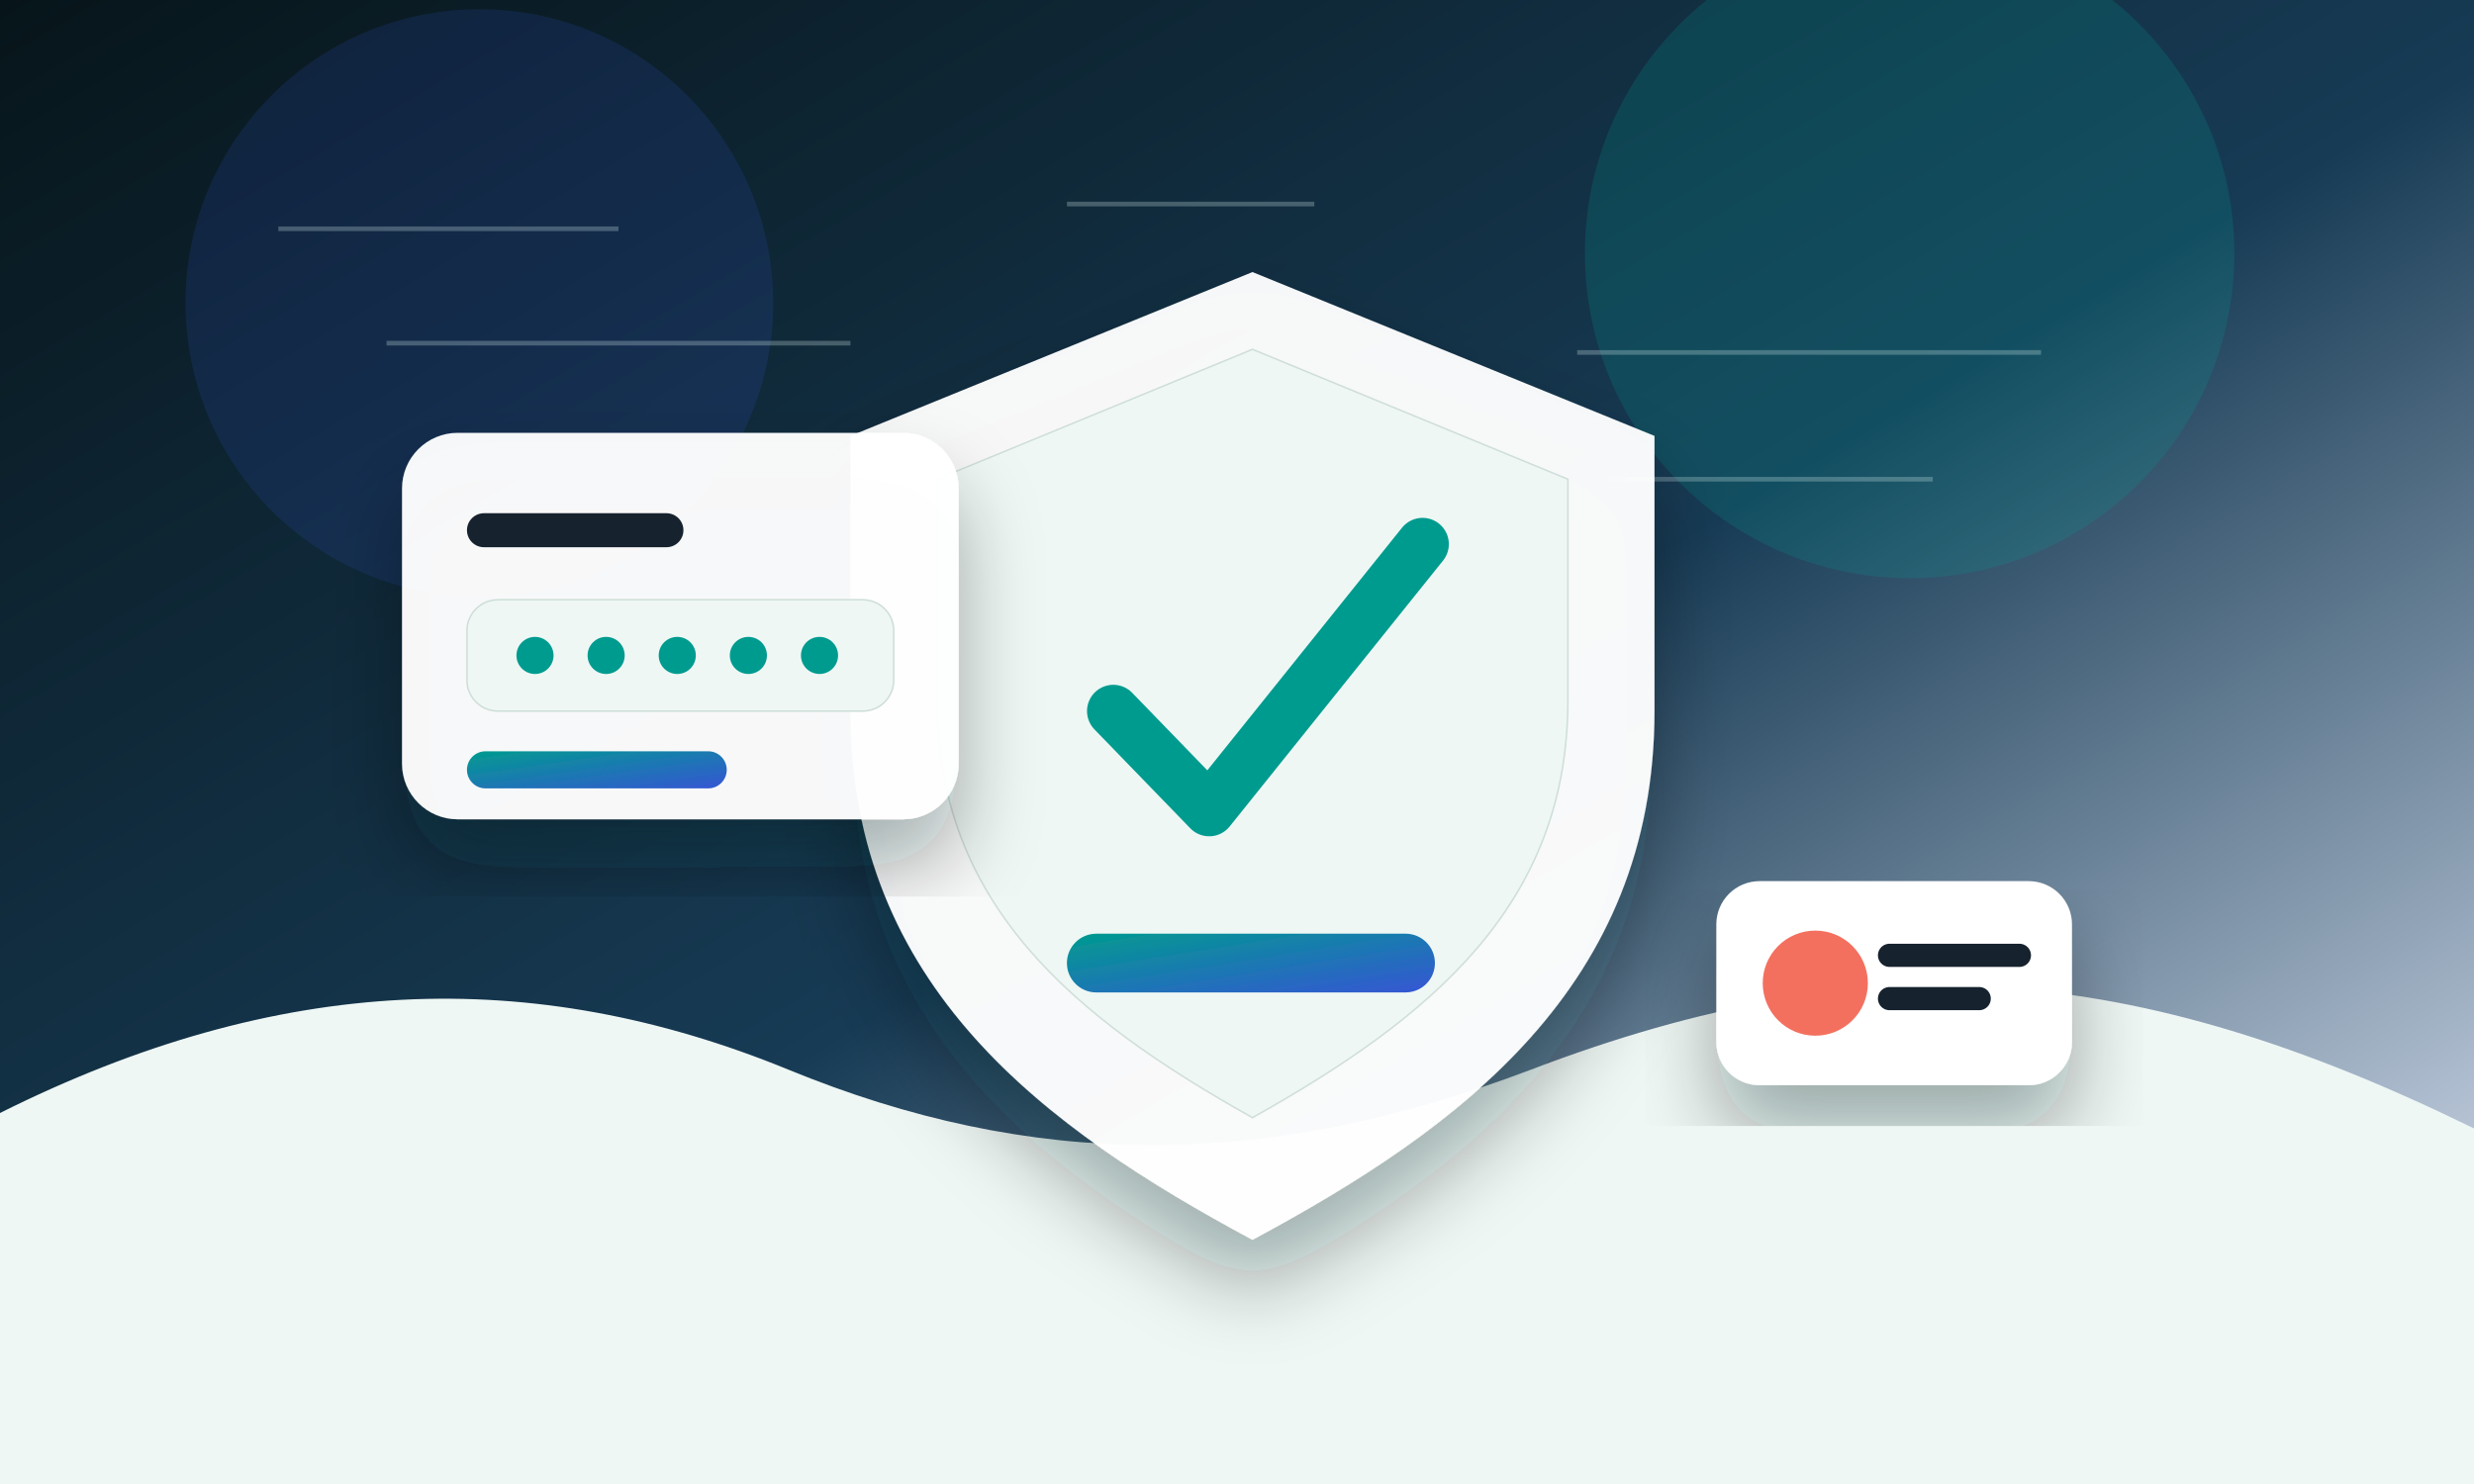
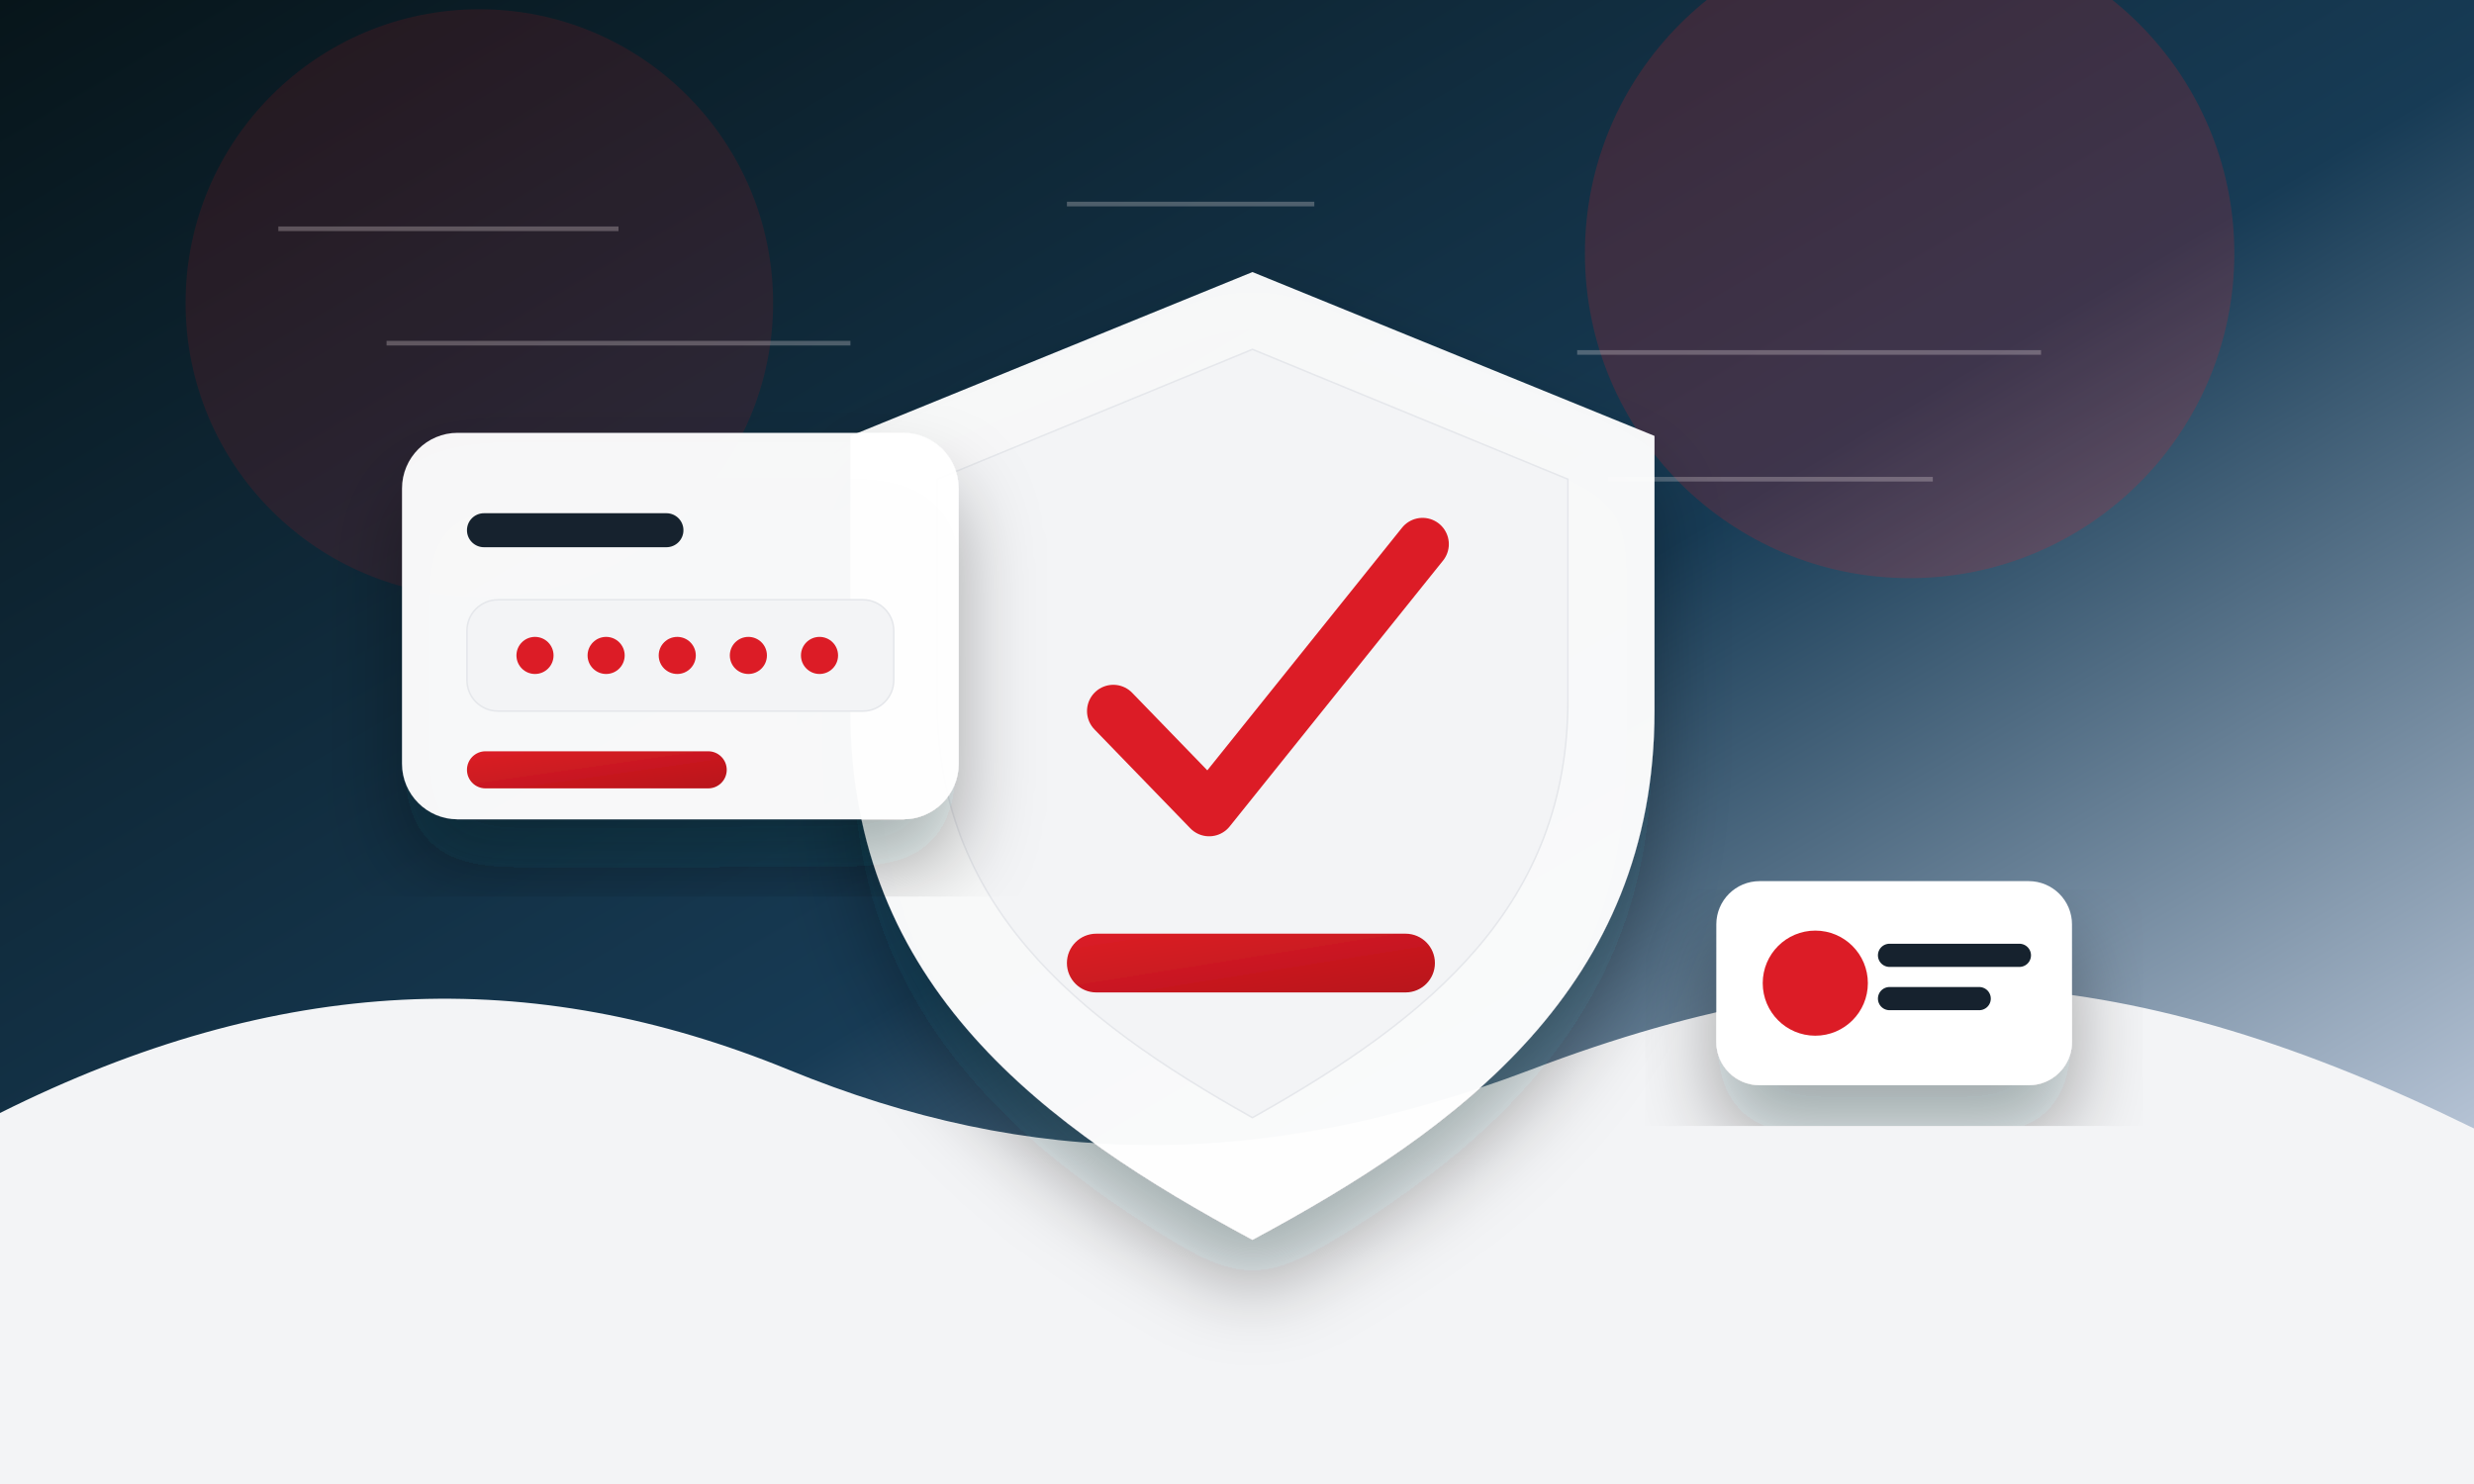
<svg xmlns="http://www.w3.org/2000/svg" viewBox="0 0 1600 960" role="img" aria-labelledby="title desc">
  <defs>
    <linearGradient id="bg" x1="0" y1="0" x2="1" y2="1">
      <stop offset="0" stop-color="#07151a" />
      <stop offset="0.52" stop-color="#173b55" />
      <stop offset="1" stop-color="#eaf0ff" />
    </linearGradient>
    <linearGradient id="atlas" x1="0" y1="0" x2="1" y2="1">
-       <stop offset="0" stop-color="#009b8f" />
-       <stop offset="1" stop-color="#3656d4" />
+       <stop offset="0" stop-color="#dc1e26" />
+       <stop offset="1" stop-color="#b8141b" />
    </linearGradient>
    <filter id="shadow" x="-20%" y="-20%" width="140%" height="140%">
      <feDropShadow dx="0" dy="32" stdDeviation="26" flood-color="#06171c" flood-opacity="0.34" />
    </filter>
  </defs>
  <rect width="1600" height="960" fill="url(#bg)" />
-   <path d="M0 720C180 630 344 624 510 692c156 64 306 66 480 0 220-84 390-70 610 38v230H0Z" fill="#eef7f4" />
-   <circle cx="310" cy="196" r="190" fill="#3656d4" opacity="0.16" />
-   <circle cx="1235" cy="164" r="210" fill="#009b8f" opacity="0.2" />
-   <g opacity="0.26" stroke="#dff8f3" stroke-width="3">
+   <path d="M0 720C180 630 344 624 510 692c156 64 306 66 480 0 220-84 390-70 610 38v230H0Z" fill="#F3F4F6" />
+   <circle cx="310" cy="196" r="190" fill="#b8141b" opacity="0.16" />
+   <circle cx="1235" cy="164" r="210" fill="#dc1e26" opacity="0.2" />
+   <g opacity="0.26" stroke="#fef2f2" stroke-width="3">
    <path d="M180 148h220M250 222h300M1020 228h300M1040 310h210M690 132h160" />
  </g>
  <g filter="url(#shadow)">
    <path d="M810 176 1070 282v178c0 178-126 270-260 342-134-72-260-164-260-342V282Z" fill="#ffffff" opacity="0.96" />
-     <path d="M810 226 1014 310v143c0 132-88 205-204 270-116-65-204-138-204-270V310Z" fill="#eef7f4" stroke="#cfded8" />
-     <path d="M720 460l62 64 138-172" fill="none" stroke="#009b8f" stroke-width="34" stroke-linecap="round" stroke-linejoin="round" />
+     <path d="M810 226 1014 310v143c0 132-88 205-204 270-116-65-204-138-204-270V310Z" fill="#F3F4F6" stroke="#E5E7EB" />
+     <path d="M720 460l62 64 138-172" fill="none" stroke="#dc1e26" stroke-width="34" stroke-linecap="round" stroke-linejoin="round" />
    <rect x="690" y="604" width="238" height="38" rx="19" fill="url(#atlas)" />
  </g>
  <g transform="translate(260 280)" filter="url(#shadow)">
    <rect x="0" y="0" width="360" height="250" rx="36" fill="#ffffff" opacity="0.96" />
    <rect x="42" y="52" width="140" height="22" rx="11" fill="#17242d" />
-     <rect x="42" y="108" width="276" height="72" rx="20" fill="#eef7f4" stroke="#cfded8" />
-     <g fill="#009b8f">
+     <rect x="42" y="108" width="276" height="72" rx="20" fill="#F3F4F6" stroke="#E5E7EB" />
+     <g fill="#dc1e26">
      <circle cx="86" cy="144" r="12" />
      <circle cx="132" cy="144" r="12" />
      <circle cx="178" cy="144" r="12" />
      <circle cx="224" cy="144" r="12" />
      <circle cx="270" cy="144" r="12" />
    </g>
    <rect x="42" y="206" width="168" height="24" rx="12" fill="url(#atlas)" />
  </g>
  <g transform="translate(1110 570)" filter="url(#shadow)">
    <rect x="0" y="0" width="230" height="132" rx="28" fill="#ffffff" />
-     <circle cx="64" cy="66" r="34" fill="#f36f5f" />
+     <circle cx="64" cy="66" r="34" fill="#dc1e26" />
    <path d="M112 48h84M112 76h58" stroke="#17242d" stroke-width="15" stroke-linecap="round" />
  </g>
</svg>
